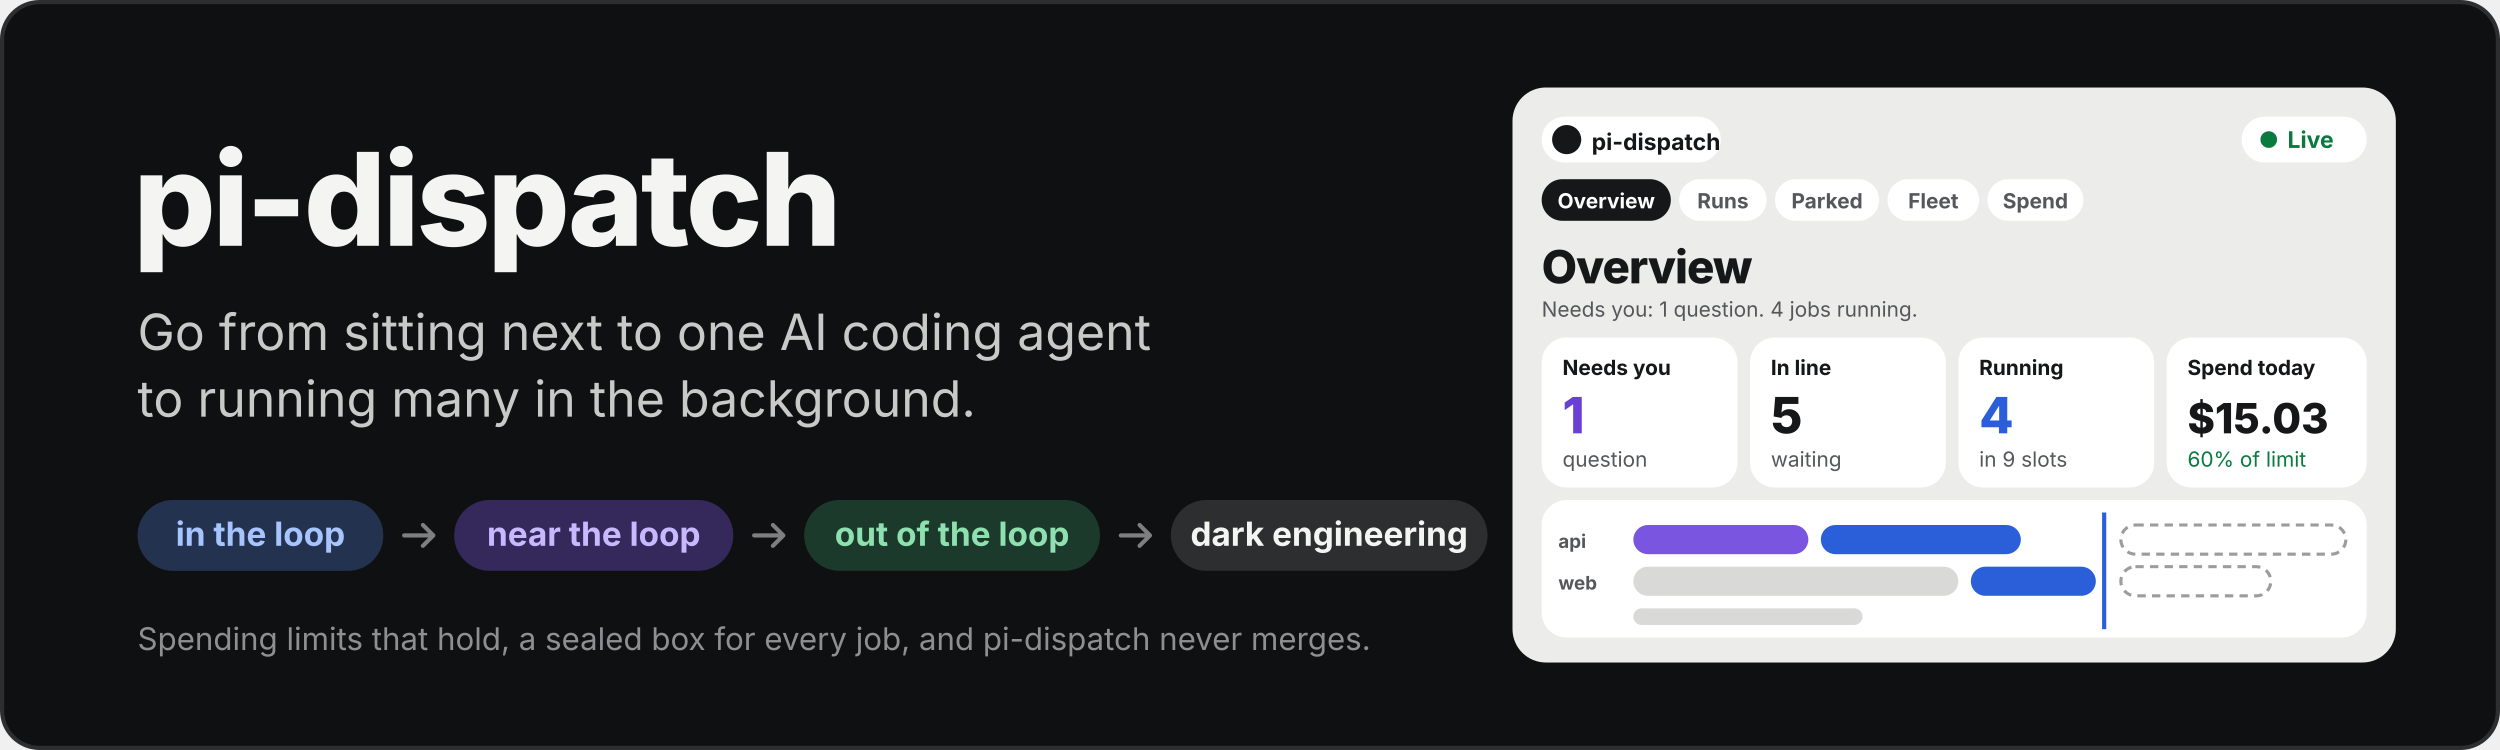
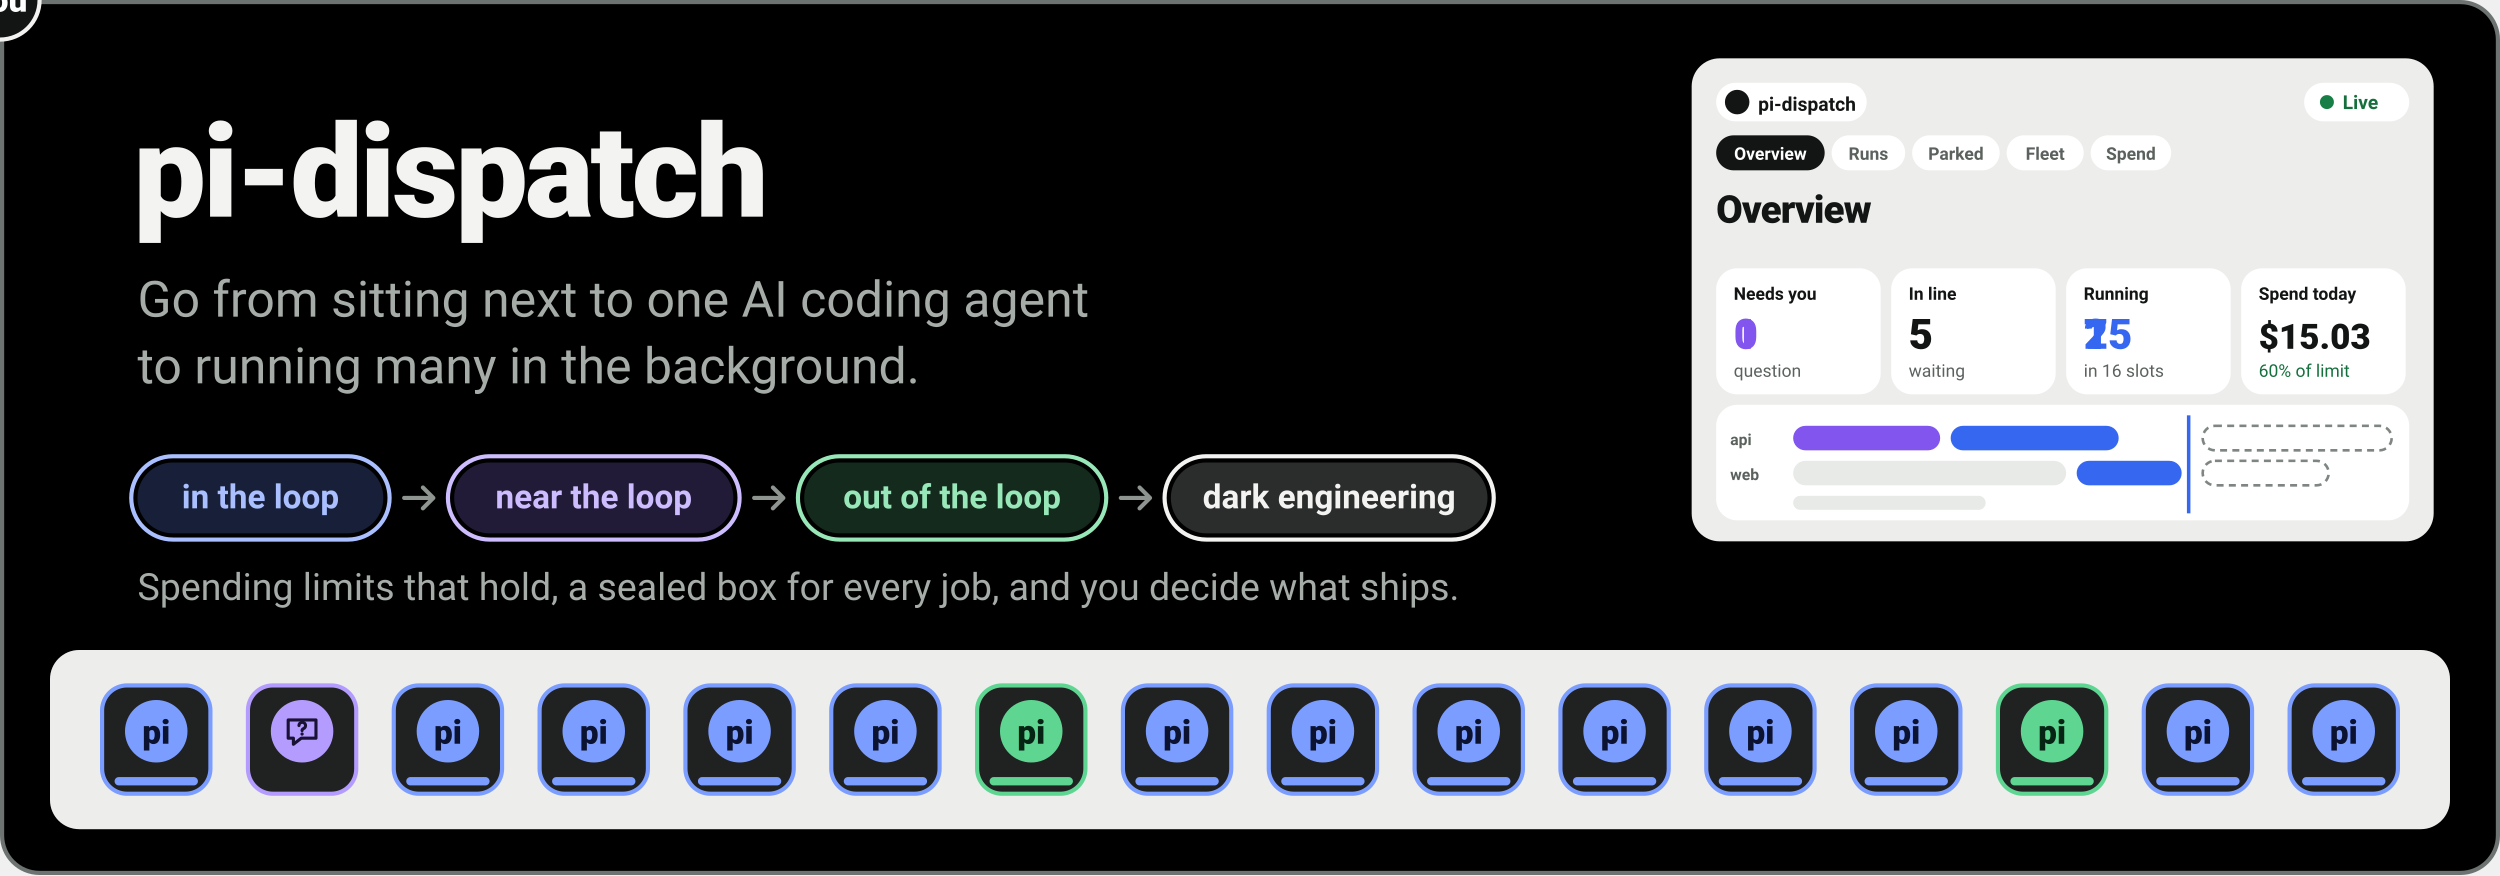
- <svg xmlns="http://www.w3.org/2000/svg" width="1200" height="360" viewBox="0 0 1200 360" role="img" aria-label="pi-dispatch: go from sitting next to one AI coding agent to running many in the background">
-   <rect x="1" y="1" width="1198" height="358" rx="18" fill="#0f1011" stroke="#2c2e30" stroke-width="2" />
-   <g font-family="Inter, Segoe UI, Helvetica, Arial, sans-serif">
-     <text x="64" y="118" font-size="62" font-weight="800" letter-spacing="-1.5" fill="#f4f4f2">pi-dispatch</text>
-     <text x="66" y="168" font-size="24" fill="#c9cac8">Go from sitting next to one AI coding agent</text>
-     <text x="66" y="200" font-size="24" fill="#c9cac8">to running many in the background.</text>
-     <g font-size="16" font-weight="650">
-       <rect x="66" y="240" width="118" height="34" rx="17" fill="#23334f" />
-       <text x="125" y="262" text-anchor="middle" fill="#a8c4ff">in the loop</text>
-       <path d="M194 257h14m-5-5 5 5-5 5" fill="none" stroke="#7d7f81" stroke-width="2" stroke-linecap="round" stroke-linejoin="round" />
-       <rect x="218" y="240" width="134" height="34" rx="17" fill="#35285a" />
-       <text x="285" y="262" text-anchor="middle" fill="#c9b8ff">near the loop</text>
-       <path d="M362 257h14m-5-5 5 5-5 5" fill="none" stroke="#7d7f81" stroke-width="2" stroke-linecap="round" stroke-linejoin="round" />
-       <rect x="386" y="240" width="142" height="34" rx="17" fill="#1b3a2b" />
-       <text x="457" y="262" text-anchor="middle" fill="#8ee0b0">out of the loop</text>
-       <path d="M538 257h14m-5-5 5 5-5 5" fill="none" stroke="#7d7f81" stroke-width="2" stroke-linecap="round" stroke-linejoin="round" />
-       <rect x="562" y="240" width="152" height="34" rx="17" fill="#2c2e30" />
-       <text x="638" y="262" text-anchor="middle" fill="#f4f4f2">dark engineering</text>
+ <svg xmlns="http://www.w3.org/2000/svg" width="1200" height="420" viewBox="0 0 1200 420" role="img" aria-label="An animation of the pi-dispatch banner: go from sitting next to one AI coding agent to running many in the background. In the loop, near the loop, out of the loop, dark engineering. On a lit floor you stand beside one agent. As the lights go off, more agents start, and you walk away to the one page that stays lit, whose counts follow the floor. Spending limits that hold, a sealed box for every job, and you decide what ships." font-family="system-ui, -apple-system, &quot;Segoe UI&quot;, Roboto, &quot;Helvetica Neue&quot;, Arial, sans-serif">
+   <style>@keyframes bn-lights{0%{opacity:0}14%{opacity:0}16%{opacity:1}36%{opacity:1}38%{opacity:.5}54%{opacity:.5}56%{opacity:.14}72%{opacity:.14}74%{opacity:0}100%{opacity:0}}@keyframes bn-pill-in{0%{opacity:0}17.4%{opacity:0}18%{opacity:1}36%{opacity:1}36.6%{opacity:0}100%{opacity:0}}@keyframes bn-pill-near{0%{opacity:0}35.4%{opacity:0}36%{opacity:1}54%{opacity:1}54.6%{opacity:0}100%{opacity:0}}@keyframes bn-pill-out{0%{opacity:0}53.4%{opacity:0}54%{opacity:1}72%{opacity:1}72.6%{opacity:0}100%{opacity:0}}@keyframes bn-pill-dark{0%{opacity:1}14%{opacity:1}14.6%{opacity:0}71.4%{opacity:0}72%{opacity:1}100%{opacity:1}}@keyframes bn-you{0%{transform:translate(772px,150px);opacity:1}13%{transform:translate(772px,150px);opacity:1}14.5%{transform:translate(772px,150px);opacity:0}14.6%{transform:translate(145px,355px);opacity:0}17%{transform:translate(145px,355px);opacity:1}36%{transform:translate(145px,355px);opacity:1}40%{transform:translate(285px,355px);opacity:1}54%{transform:translate(285px,355px);opacity:1}60%{transform:translate(772px,355px);opacity:1}66%{transform:translate(772px,150px);opacity:1}100%{transform:translate(772px,150px);opacity:1}}@keyframes bn-s-1{0%{opacity:1}14%{opacity:1}14.6%{opacity:0}36.6%{opacity:0}37.2%{opacity:1}100%{opacity:1}}@keyframes bn-s-2{0%{opacity:1}14%{opacity:1}14.6%{opacity:0}37.8%{opacity:0}38.4%{opacity:1}100%{opacity:1}}@keyframes bn-s-3{0%{opacity:1}14%{opacity:1}14.6%{opacity:0}53.4%{opacity:0}54%{opacity:1}100%{opacity:1}}@keyframes bn-s-4{0%{opacity:1}14%{opacity:1}14.6%{opacity:0}54.6%{opacity:0}55.2%{opacity:1}100%{opacity:1}}@keyframes bn-s-5{0%{opacity:1}14%{opacity:1}14.6%{opacity:0}55.8%{opacity:0}56.4%{opacity:1}100%{opacity:1}}@keyframes bn-s-6{0%{opacity:1}14%{opacity:1}14.6%{opacity:0}57%{opacity:0}57.6%{opacity:1}100%{opacity:1}}@keyframes bn-s-7{0%{opacity:1}14%{opacity:1}14.6%{opacity:0}58.2%{opacity:0}58.8%{opacity:1}100%{opacity:1}}@keyframes bn-s-8{0%{opacity:1}14%{opacity:1}14.6%{opacity:0}71.4%{opacity:0}72%{opacity:1}100%{opacity:1}}@keyframes bn-s-9{0%{opacity:1}14%{opacity:1}14.6%{opacity:0}72.6%{opacity:0}73.2%{opacity:1}100%{opacity:1}}@keyframes bn-s-10{0%{opacity:1}14%{opacity:1}14.6%{opacity:0}73.8%{opacity:0}74.4%{opacity:1}100%{opacity:1}}@keyframes bn-s-11{0%{opacity:1}14%{opacity:1}14.6%{opacity:0}75%{opacity:0}75.6%{opacity:1}100%{opacity:1}}@keyframes bn-s-12{0%{opacity:1}14%{opacity:1}14.6%{opacity:0}76.2%{opacity:0}76.8%{opacity:1}100%{opacity:1}}@keyframes bn-s-13{0%{opacity:1}14%{opacity:1}14.6%{opacity:0}77.4%{opacity:0}78%{opacity:1}100%{opacity:1}}@keyframes bn-s-14{0%{opacity:1}14%{opacity:1}14.6%{opacity:0}78.6%{opacity:0}79.2%{opacity:1}100%{opacity:1}}@keyframes bn-s-15{0%{opacity:1}14%{opacity:1}14.6%{opacity:0}79.8%{opacity:0}80.4%{opacity:1}100%{opacity:1}}@keyframes bn-work{0%{transform:scaleX(0)}100%{transform:scaleX(1)}}@keyframes bn-run-1{0%{opacity:0}14%{opacity:0}14.05%{opacity:1}36%{opacity:1}36.05%{opacity:0}100%{opacity:0}}@keyframes bn-run-2{0%{opacity:0}36%{opacity:0}36.05%{opacity:1}54%{opacity:1}54.05%{opacity:0}100%{opacity:0}}@keyframes bn-run-7{0%{opacity:0}54%{opacity:0}54.05%{opacity:1}72%{opacity:1}72.05%{opacity:0}100%{opacity:0}}@keyframes bn-run-15{0%{opacity:1}14%{opacity:1}14.05%{opacity:0}72%{opacity:0}72.05%{opacity:1}100%{opacity:1}}@keyframes bn-need-0{0%{opacity:0}14%{opacity:0}14.05%{opacity:1}36%{opacity:1}36.05%{opacity:0}100%{opacity:0}}@keyframes bn-need-1{0%{opacity:1}14%{opacity:1}14.05%{opacity:0}36%{opacity:0}36.05%{opacity:1}100%{opacity:1}}.bn-lights{animation:bn-lights 14s linear infinite}.bn-you{animation:bn-you 14s cubic-bezier(.45,0,.2,1) infinite}.bn-work{transform-box:fill-box;transform-origin:0 50%}.bn-run-1{animation:bn-run-1 14s linear infinite}.bn-run-2{animation:bn-run-2 14s linear infinite}.bn-run-7{animation:bn-run-7 14s linear infinite}.bn-run-15{animation:bn-run-15 14s linear infinite}.bn-need-0{animation:bn-need-0 14s linear infinite}.bn-need-1{animation:bn-need-1 14s linear infinite}.bn-pill-in{animation:bn-pill-in 14s linear infinite}.bn-pill-near{animation:bn-pill-near 14s linear infinite}.bn-pill-out{animation:bn-pill-out 14s linear infinite}.bn-pill-dark{animation:bn-pill-dark 14s linear infinite}.bn-s-1{animation:bn-s-1 14s linear infinite}.bn-s-2{animation:bn-s-2 14s linear infinite}.bn-s-3{animation:bn-s-3 14s linear infinite}.bn-s-4{animation:bn-s-4 14s linear infinite}.bn-s-5{animation:bn-s-5 14s linear infinite}.bn-s-6{animation:bn-s-6 14s linear infinite}.bn-s-7{animation:bn-s-7 14s linear infinite}.bn-s-8{animation:bn-s-8 14s linear infinite}.bn-s-9{animation:bn-s-9 14s linear infinite}.bn-s-10{animation:bn-s-10 14s linear infinite}.bn-s-11{animation:bn-s-11 14s linear infinite}.bn-s-12{animation:bn-s-12 14s linear infinite}.bn-s-13{animation:bn-s-13 14s linear infinite}.bn-s-14{animation:bn-s-14 14s linear infinite}.bn-s-15{animation:bn-s-15 14s linear infinite}</style>
+   <rect x="1" y="1" width="1198" height="418" rx="18" fill="#000000" stroke="#6d7370" stroke-width="2" />
+   <text x="64" y="104" font-size="62" font-weight="800" fill="#f3f4f2" text-anchor="start" letter-spacing="-1.5">pi-dispatch</text>
+   <text x="66" y="152" font-size="24" font-weight="400" fill="#a6aca8" text-anchor="start">Go from sitting next to one AI coding agent</text>
+   <text x="66" y="184" font-size="24" font-weight="400" fill="#a6aca8" text-anchor="start">to running many in the background.</text>
+   <rect x="66" y="222" width="118" height="34" rx="17" fill="#172038" />
+   <rect x="63" y="219" width="124" height="40" rx="20" class="bn-pill-in" fill="none" stroke="#a9bfff" stroke-width="2" />
+   <text x="125" y="244" font-size="16" font-weight="650" fill="#a9bfff" text-anchor="middle">in the loop</text>
+   <path d="M194 239h14m-5-5 5 5-5 5" fill="none" stroke="#8e9490" stroke-width="2" stroke-linecap="round" stroke-linejoin="round" />
+   <rect x="218" y="222" width="134" height="34" rx="17" fill="#221b38" />
+   <rect x="215" y="219" width="140" height="40" rx="20" class="bn-pill-near" fill="none" stroke="#cdbdff" stroke-width="2" />
+   <text x="285" y="244" font-size="16" font-weight="650" fill="#cdbdff" text-anchor="middle">near the loop</text>
+   <path d="M362 239h14m-5-5 5 5-5 5" fill="none" stroke="#8e9490" stroke-width="2" stroke-linecap="round" stroke-linejoin="round" />
+   <rect x="386" y="222" width="142" height="34" rx="17" fill="#132a1d" />
+   <rect x="383" y="219" width="148" height="40" rx="20" class="bn-pill-out" fill="none" stroke="#97e7b8" stroke-width="2" />
+   <text x="457" y="244" font-size="16" font-weight="650" fill="#97e7b8" text-anchor="middle">out of the loop</text>
+   <path d="M538 239h14m-5-5 5 5-5 5" fill="none" stroke="#8e9490" stroke-width="2" stroke-linecap="round" stroke-linejoin="round" />
+   <rect x="562" y="222" width="152" height="34" rx="17" fill="#2b2c2c" />
+   <rect x="559" y="219" width="158" height="40" rx="20" class="bn-pill-dark" fill="none" stroke="#f3f4f2" stroke-width="2" />
+   <text x="638" y="244" font-size="16" font-weight="650" fill="#f3f4f2" text-anchor="middle">dark engineering</text>
+   <text x="66" y="288" font-size="18" font-weight="400" fill="#a6aca8" text-anchor="start">Spending limits that hold, a sealed box for every job, and you decide what ships.</text>
+   <g transform="translate(812 28) scale(0.84)">
+     <rect x="0" y="0" width="424" height="276" rx="16" fill="#edeeec" />
+     <rect x="14" y="14" width="86" height="22" rx="11" fill="#ffffff" />
+     <circle cx="26" cy="25" r="7" fill="#131514" />
+     <text x="38" y="30" font-size="11" font-weight="700" fill="#131514">pi-dispatch</text>
+     <rect x="350" y="14" width="60" height="22" rx="11" fill="#ffffff" />
+     <circle cx="363" cy="25" r="4" fill="#177f45" />
+     <text x="372" y="29" font-size="11" font-weight="650" fill="#16703d">Live</text>
+     <g font-size="10" font-weight="650">
+       <rect x="14" y="44" width="62" height="20" rx="10" fill="#131514" />
+       <text x="45" y="58" text-anchor="middle" fill="#ffffff">Overview</text>
+       <rect x="80" y="44" width="42" height="20" rx="10" fill="#ffffff" />
+       <text x="101" y="58" text-anchor="middle" fill="#5b625e">Runs</text>
+       <rect x="126" y="44" width="50" height="20" rx="10" fill="#ffffff" />
+       <text x="151" y="58" text-anchor="middle" fill="#5b625e">Parked</text>
+       <rect x="180" y="44" width="44" height="20" rx="10" fill="#ffffff" />
+       <text x="202" y="58" text-anchor="middle" fill="#5b625e">Fleet</text>
+       <rect x="228" y="44" width="46" height="20" rx="10" fill="#ffffff" />
+       <text x="251" y="58" text-anchor="middle" fill="#5b625e">Spend</text>
    </g>
-     <text x="66" y="312" font-size="15" fill="#8d8f91">Spending limits that hold, a sealed box for every job, and pi-dispatch never merges.</text>
-     <g transform="translate(726 42)">
-       <rect width="424" height="276" rx="16" fill="#ececea" />
-       <rect x="14" y="14" width="86" height="22" rx="11" fill="#ffffff" />
-       <circle cx="26" cy="25" r="7" fill="#161718" />
-       <text x="38" y="30" font-size="11" font-weight="700" fill="#161718">pi-dispatch</text>
-       <rect x="350" y="14" width="60" height="22" rx="11" fill="#ffffff" />
-       <circle cx="363" cy="25" r="4" fill="#0a7a3f" />
-       <text x="372" y="29" font-size="11" font-weight="650" fill="#0a7a3f">Live</text>
-       <g font-size="10" font-weight="650">
-         <rect x="14" y="44" width="62" height="20" rx="10" fill="#161718" />
-         <text x="45" y="58" text-anchor="middle" fill="#ffffff">Overview</text>
-         <rect x="80" y="44" width="42" height="20" rx="10" fill="#ffffff" />
-         <text x="101" y="58" text-anchor="middle" fill="#55575a">Runs</text>
-         <rect x="126" y="44" width="50" height="20" rx="10" fill="#ffffff" />
-         <text x="151" y="58" text-anchor="middle" fill="#55575a">Parked</text>
-         <rect x="180" y="44" width="44" height="20" rx="10" fill="#ffffff" />
-         <text x="202" y="58" text-anchor="middle" fill="#55575a">Fleet</text>
-         <rect x="228" y="44" width="46" height="20" rx="10" fill="#ffffff" />
-         <text x="251" y="58" text-anchor="middle" fill="#55575a">Spend</text>
-       </g>
-       <text x="14" y="94" font-size="22" font-weight="800" letter-spacing="-.5" fill="#161718">Overview</text>
-       <text x="14" y="110" font-size="10" fill="#55575a">Needs you: 1 question. 4 jobs running.</text>
-       <g>
-         <rect x="14" y="120" width="94" height="72" rx="12" fill="#ffffff" />
-         <text x="24" y="138" font-size="10" font-weight="700" fill="#161718">Needs you</text>
-         <text x="24" y="166" font-size="24" font-weight="800" fill="#6a3fd6">1</text>
-         <text x="24" y="182" font-size="10" fill="#55575a">question</text>
-         <rect x="114" y="120" width="94" height="72" rx="12" fill="#ffffff" />
-         <text x="124" y="138" font-size="10" font-weight="700" fill="#161718">In line</text>
-         <text x="124" y="166" font-size="24" font-weight="800" fill="#161718">5</text>
-         <text x="124" y="182" font-size="10" fill="#55575a">waiting</text>
-         <rect x="214" y="120" width="94" height="72" rx="12" fill="#ffffff" />
-         <text x="224" y="138" font-size="10" font-weight="700" fill="#161718">Running</text>
-         <text x="224" y="166" font-size="24" font-weight="800" fill="#2b5fd9">4</text>
-         <text x="224" y="182" font-size="10" fill="#55575a">in 9 slots</text>
-         <rect x="314" y="120" width="96" height="72" rx="12" fill="#ffffff" />
-         <text x="324" y="138" font-size="10" font-weight="700" fill="#161718">Spend today</text>
-         <text x="324" y="166" font-size="20" font-weight="800" fill="#161718">$15.03</text>
-         <text x="324" y="182" font-size="10" fill="#0a7a3f">60% of limit</text>
-       </g>
-       <rect x="14" y="198" width="396" height="66" rx="12" fill="#ffffff" />
-       <g>
-         <rect x="58" y="210" width="84" height="14" rx="7" fill="#7a55e0" />
-         <rect x="148" y="210" width="96" height="14" rx="7" fill="#2b5fd9" />
-         <rect x="58" y="230" width="156" height="14" rx="7" fill="#d9dad7" />
-         <rect x="220" y="230" width="60" height="14" rx="7" fill="#2b5fd9" />
-         <rect x="58" y="250" width="110" height="8" rx="4" fill="#d9dad7" />
-         <line x1="284" y1="204" x2="284" y2="260" stroke="#2b5fd9" stroke-width="2" />
-         <rect x="292" y="210" width="108" height="14" rx="7" fill="none" stroke="#9a9c9e" stroke-width="1.5" stroke-dasharray="4 3" />
-         <rect x="292" y="230" width="72" height="14" rx="7" fill="none" stroke="#9a9c9e" stroke-width="1.5" stroke-dasharray="4 3" />
-       </g>
-       <text x="22" y="221" font-size="9" font-weight="700" fill="#55575a">api</text>
-       <text x="22" y="241" font-size="9" font-weight="700" fill="#55575a">web</text>
+     <text x="14" y="94" font-size="22" font-weight="800" letter-spacing="-.5" fill="#131514">Overview</text>
+     <rect x="14" y="120" width="94" height="72" rx="12" fill="#ffffff" />
+     <text x="24" y="138" font-size="10" font-weight="700" fill="#131514">Needs you</text>
+     <text x="24" y="166" font-size="24" font-weight="800" fill="#8155ee" />
+     <text x="24" y="182" font-size="10" fill="#5b625e">question</text>
+     <g class="bn-need-0">
+       <text x="24" y="166" font-size="24" font-weight="800" fill="#8155ee">0</text>
+     </g>
+     <g class="bn-need-1">
+       <text x="24" y="166" font-size="24" font-weight="800" fill="#8155ee">1</text>
+     </g>
+     <rect x="114" y="120" width="94" height="72" rx="12" fill="#ffffff" />
+     <text x="124" y="138" font-size="10" font-weight="700" fill="#131514">In line</text>
+     <text x="124" y="166" font-size="24" font-weight="800" fill="#131514">5</text>
+     <text x="124" y="182" font-size="10" fill="#5b625e">waiting</text>
+     <rect x="214" y="120" width="94" height="72" rx="12" fill="#ffffff" />
+     <text x="224" y="138" font-size="10" font-weight="700" fill="#131514">Running</text>
+     <text x="224" y="166" font-size="24" font-weight="800" fill="#3667f0" />
+     <text x="224" y="182" font-size="10" fill="#5b625e">in 16 slots</text>
+     <g class="bn-run-1">
+       <text x="224" y="166" font-size="24" font-weight="800" fill="#3667f0">1</text>
+     </g>
+     <g class="bn-run-2">
+       <text x="224" y="166" font-size="24" font-weight="800" fill="#3667f0">2</text>
+     </g>
+     <g class="bn-run-7">
+       <text x="224" y="166" font-size="24" font-weight="800" fill="#3667f0">7</text>
+     </g>
+     <g class="bn-run-15">
+       <text x="224" y="166" font-size="24" font-weight="800" fill="#3667f0">15</text>
+     </g>
+     <rect x="314" y="120" width="94" height="72" rx="12" fill="#ffffff" />
+     <text x="324" y="138" font-size="10" font-weight="700" fill="#131514">Spend today</text>
+     <text x="324" y="166" font-size="20" font-weight="800" fill="#131514">$15.03</text>
+     <text x="324" y="182" font-size="10" fill="#16703d">60% of limit</text>
+     <rect x="14" y="198" width="396" height="66" rx="12" fill="#ffffff" />
+     <rect x="58" y="210" width="84" height="14" rx="7" fill="#8155ee" />
+     <rect x="148" y="210" width="96" height="14" rx="7" fill="#3667f0" />
+     <rect x="58" y="230" width="156" height="14" rx="7" fill="#e8eae7" />
+     <rect x="220" y="230" width="60" height="14" rx="7" fill="#3667f0" />
+     <rect x="58" y="250" width="110" height="8" rx="4" fill="#e8eae7" />
+     <line x1="284" y1="204" x2="284" y2="260" stroke="#3667f0" stroke-width="2" />
+     <rect x="292" y="210" width="108" height="14" rx="7" fill="none" stroke="#7f8682" stroke-width="1.5" stroke-dasharray="4 3" />
+     <rect x="292" y="230" width="72" height="14" rx="7" fill="none" stroke="#7f8682" stroke-width="1.5" stroke-dasharray="4 3" />
+     <text x="22" y="221" font-size="9" font-weight="700" fill="#5b625e">api</text>
+     <text x="22" y="241" font-size="9" font-weight="700" fill="#5b625e">web</text>
+   </g>
+   <rect x="24" y="312" width="1152" height="86" rx="14" fill="#161717" />
+   <rect x="24" y="312" width="1152" height="86" rx="14" class="bn-lights" fill="#edeeec" />
+   <g>
+     <rect x="49" y="329" width="52" height="52" rx="12" fill="#202121" stroke="#7b9dff" stroke-width="2" />
+     <circle cx="75" cy="351" r="15" fill="#7b9dff" />
+     <text x="75" y="357" font-size="16" font-weight="800" fill="#0b1330" text-anchor="middle">pi</text>
+     <rect class="bn-work" x="55" y="373" width="40" height="4" rx="2" fill="#7b9dff" style="animation:bn-work 7s linear infinite" />
+   </g>
+   <g class="bn-s-1">
+     <rect x="119" y="329" width="52" height="52" rx="12" fill="#202121" stroke="#b49cff" stroke-width="2" />
+     <circle cx="145" cy="351" r="15" fill="#b49cff" />
+     <g transform="translate(135 341) scale(0.8333333)" color="#1a1235">
+       <path fill="none" stroke="currentColor" stroke-width="1.8" stroke-linecap="round" stroke-linejoin="round" d="M4 5.5h16v10.5h-8.5L7 19.5V16H4z" />
+       <path fill="none" stroke="currentColor" stroke-width="1.8" stroke-linecap="round" stroke-linejoin="round" d="M10.2 8.7a1.9 1.9 0 1 1 2.6 1.8c-.5.2-.8.6-.8 1.1" />
+       <circle cx="12" cy="13.6" r=".95" fill="currentColor" />
    </g>
  </g>
+   <g class="bn-s-2">
+     <rect x="189" y="329" width="52" height="52" rx="12" fill="#202121" stroke="#7b9dff" stroke-width="2" />
+     <circle cx="215" cy="351" r="15" fill="#7b9dff" />
+     <text x="215" y="357" font-size="16" font-weight="800" fill="#0b1330" text-anchor="middle">pi</text>
+     <rect class="bn-work" x="195" y="373" width="40" height="4" rx="2" fill="#7b9dff" style="animation:bn-work 3.5s linear infinite" />
+   </g>
+   <g class="bn-s-3">
+     <rect x="259" y="329" width="52" height="52" rx="12" fill="#202121" stroke="#7b9dff" stroke-width="2" />
+     <circle cx="285" cy="351" r="15" fill="#7b9dff" />
+     <text x="285" y="357" font-size="16" font-weight="800" fill="#0b1330" text-anchor="middle">pi</text>
+     <rect class="bn-work" x="265" y="373" width="40" height="4" rx="2" fill="#7b9dff" style="animation:bn-work 2.8s linear infinite" />
+   </g>
+   <g class="bn-s-4">
+     <rect x="329" y="329" width="52" height="52" rx="12" fill="#202121" stroke="#7b9dff" stroke-width="2" />
+     <circle cx="355" cy="351" r="15" fill="#7b9dff" />
+     <text x="355" y="357" font-size="16" font-weight="800" fill="#0b1330" text-anchor="middle">pi</text>
+     <rect class="bn-work" x="335" y="373" width="40" height="4" rx="2" fill="#7b9dff" style="animation:bn-work 2.333s linear infinite" />
+   </g>
+   <g class="bn-s-5">
+     <rect x="399" y="329" width="52" height="52" rx="12" fill="#202121" stroke="#7b9dff" stroke-width="2" />
+     <circle cx="425" cy="351" r="15" fill="#7b9dff" />
+     <text x="425" y="357" font-size="16" font-weight="800" fill="#0b1330" text-anchor="middle">pi</text>
+     <rect class="bn-work" x="405" y="373" width="40" height="4" rx="2" fill="#7b9dff" style="animation:bn-work 7s linear infinite" />
+   </g>
+   <g class="bn-s-6">
+     <rect x="469" y="329" width="52" height="52" rx="12" fill="#202121" stroke="#5ed692" stroke-width="2" />
+     <circle cx="495" cy="351" r="15" fill="#5ed692" />
+     <text x="495" y="357" font-size="16" font-weight="800" fill="#062413" text-anchor="middle">pi</text>
+     <rect class="bn-work" x="475" y="373" width="40" height="4" rx="2" fill="#5ed692" style="animation:bn-work 4.667s linear infinite" />
+   </g>
+   <g class="bn-s-7">
+     <rect x="539" y="329" width="52" height="52" rx="12" fill="#202121" stroke="#7b9dff" stroke-width="2" />
+     <circle cx="565" cy="351" r="15" fill="#7b9dff" />
+     <text x="565" y="357" font-size="16" font-weight="800" fill="#0b1330" text-anchor="middle">pi</text>
+     <rect class="bn-work" x="545" y="373" width="40" height="4" rx="2" fill="#7b9dff" style="animation:bn-work 3.5s linear infinite" />
+   </g>
+   <g class="bn-s-8">
+     <rect x="609" y="329" width="52" height="52" rx="12" fill="#202121" stroke="#7b9dff" stroke-width="2" />
+     <circle cx="635" cy="351" r="15" fill="#7b9dff" />
+     <text x="635" y="357" font-size="16" font-weight="800" fill="#0b1330" text-anchor="middle">pi</text>
+     <rect class="bn-work" x="615" y="373" width="40" height="4" rx="2" fill="#7b9dff" style="animation:bn-work 2.8s linear infinite" />
+   </g>
+   <g class="bn-s-9">
+     <rect x="679" y="329" width="52" height="52" rx="12" fill="#202121" stroke="#7b9dff" stroke-width="2" />
+     <circle cx="705" cy="351" r="15" fill="#7b9dff" />
+     <text x="705" y="357" font-size="16" font-weight="800" fill="#0b1330" text-anchor="middle">pi</text>
+     <rect class="bn-work" x="685" y="373" width="40" height="4" rx="2" fill="#7b9dff" style="animation:bn-work 2.333s linear infinite" />
+   </g>
+   <g class="bn-s-10">
+     <rect x="749" y="329" width="52" height="52" rx="12" fill="#202121" stroke="#7b9dff" stroke-width="2" />
+     <circle cx="775" cy="351" r="15" fill="#7b9dff" />
+     <text x="775" y="357" font-size="16" font-weight="800" fill="#0b1330" text-anchor="middle">pi</text>
+     <rect class="bn-work" x="755" y="373" width="40" height="4" rx="2" fill="#7b9dff" style="animation:bn-work 7s linear infinite" />
+   </g>
+   <g class="bn-s-11">
+     <rect x="819" y="329" width="52" height="52" rx="12" fill="#202121" stroke="#7b9dff" stroke-width="2" />
+     <circle cx="845" cy="351" r="15" fill="#7b9dff" />
+     <text x="845" y="357" font-size="16" font-weight="800" fill="#0b1330" text-anchor="middle">pi</text>
+     <rect class="bn-work" x="825" y="373" width="40" height="4" rx="2" fill="#7b9dff" style="animation:bn-work 4.667s linear infinite" />
+   </g>
+   <g class="bn-s-12">
+     <rect x="889" y="329" width="52" height="52" rx="12" fill="#202121" stroke="#7b9dff" stroke-width="2" />
+     <circle cx="915" cy="351" r="15" fill="#7b9dff" />
+     <text x="915" y="357" font-size="16" font-weight="800" fill="#0b1330" text-anchor="middle">pi</text>
+     <rect class="bn-work" x="895" y="373" width="40" height="4" rx="2" fill="#7b9dff" style="animation:bn-work 3.5s linear infinite" />
+   </g>
+   <g class="bn-s-13">
+     <rect x="959" y="329" width="52" height="52" rx="12" fill="#202121" stroke="#5ed692" stroke-width="2" />
+     <circle cx="985" cy="351" r="15" fill="#5ed692" />
+     <text x="985" y="357" font-size="16" font-weight="800" fill="#062413" text-anchor="middle">pi</text>
+     <rect class="bn-work" x="965" y="373" width="40" height="4" rx="2" fill="#5ed692" style="animation:bn-work 2.8s linear infinite" />
+   </g>
+   <g class="bn-s-14">
+     <rect x="1029" y="329" width="52" height="52" rx="12" fill="#202121" stroke="#7b9dff" stroke-width="2" />
+     <circle cx="1055" cy="351" r="15" fill="#7b9dff" />
+     <text x="1055" y="357" font-size="16" font-weight="800" fill="#0b1330" text-anchor="middle">pi</text>
+     <rect class="bn-work" x="1035" y="373" width="40" height="4" rx="2" fill="#7b9dff" style="animation:bn-work 2.333s linear infinite" />
+   </g>
+   <g class="bn-s-15">
+     <rect x="1099" y="329" width="52" height="52" rx="12" fill="#202121" stroke="#7b9dff" stroke-width="2" />
+     <circle cx="1125" cy="351" r="15" fill="#7b9dff" />
+     <text x="1125" y="357" font-size="16" font-weight="800" fill="#0b1330" text-anchor="middle">pi</text>
+     <rect class="bn-work" x="1105" y="373" width="40" height="4" rx="2" fill="#7b9dff" style="animation:bn-work 7s linear infinite" />
+   </g>
+   <g class="bn-you">
+     <circle r="20" fill="#f3f4f2" />
+     <circle cx="0" cy="0" r="18" fill="#131514" />
+     <text x="0" y="5.6" font-size="16" font-weight="800" fill="#ffffff" text-anchor="middle">you</text>
+   </g>
</svg>
